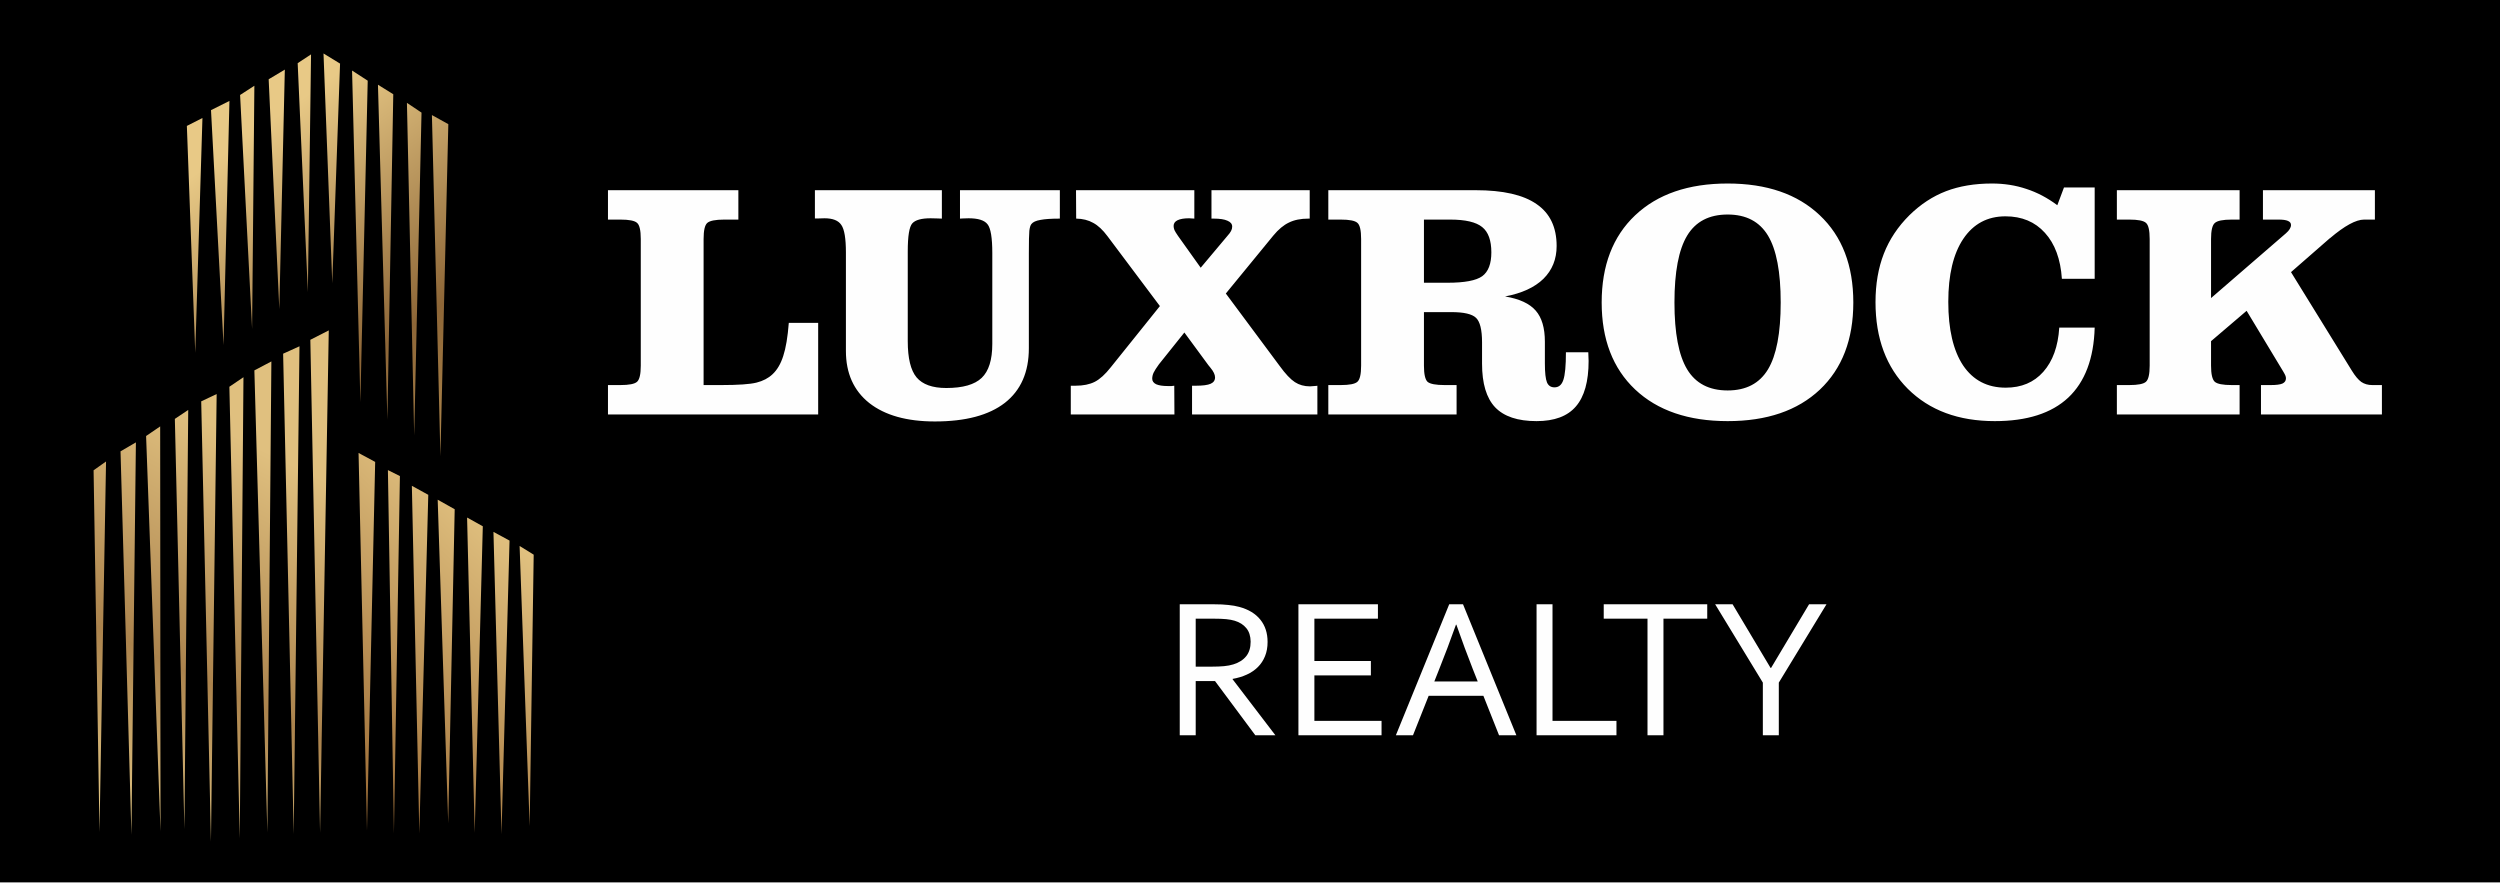
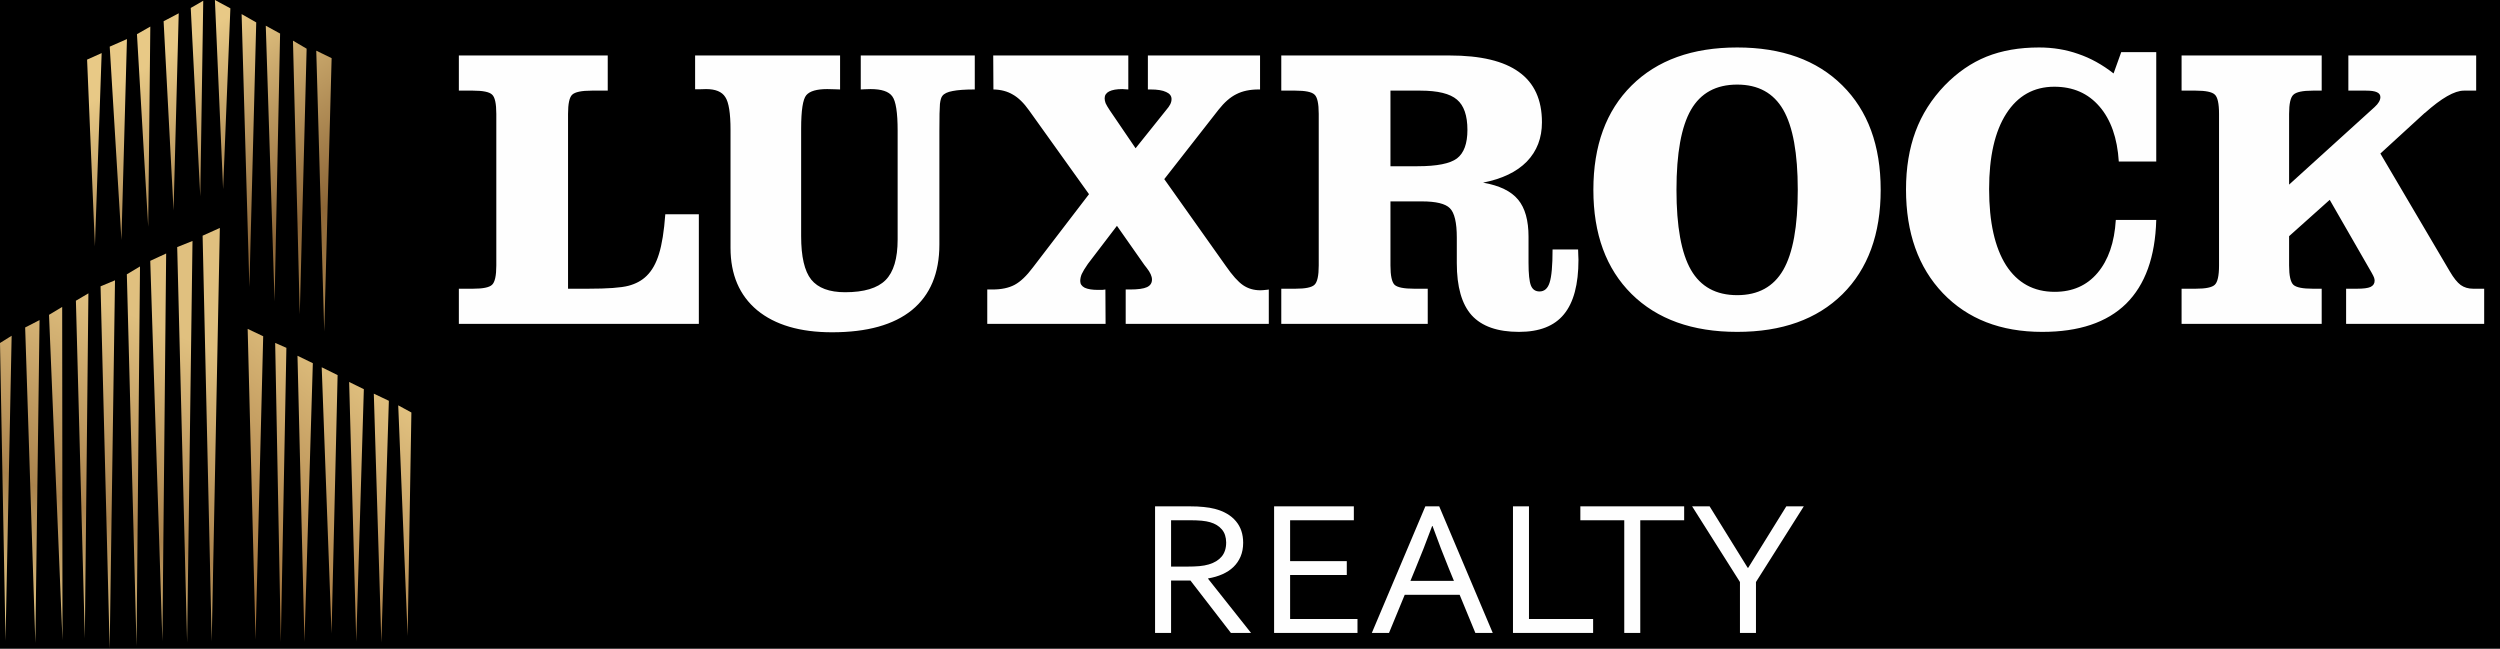
- <svg xmlns="http://www.w3.org/2000/svg" width="187" height="66" viewBox="0 0 187 66" fill="none">
-   <rect width="187" height="66" fill="black" />
-   <path d="M45.476 14.227H55.23V16.425H54.18C53.512 16.425 53.085 16.51 52.898 16.681C52.719 16.844 52.629 17.243 52.629 17.877V28.803H53.948C55.217 28.803 56.096 28.742 56.584 28.62C57.073 28.498 57.471 28.29 57.781 27.997C58.131 27.672 58.399 27.216 58.586 26.63C58.782 26.036 58.92 25.21 59.002 24.152H61.199V31H45.476V28.803H46.404C47.055 28.803 47.47 28.721 47.649 28.559C47.836 28.396 47.93 27.993 47.93 27.35V17.877C47.93 17.226 47.836 16.824 47.649 16.669C47.47 16.506 47.055 16.425 46.404 16.425H45.476V14.227ZM60.955 16.339V14.227H70.452V16.352C70.346 16.343 70.232 16.339 70.11 16.339C69.988 16.331 69.821 16.327 69.609 16.327C68.926 16.327 68.47 16.453 68.242 16.706C68.014 16.958 67.9 17.658 67.9 18.805V25.519C67.9 26.797 68.12 27.7 68.56 28.229C69.007 28.758 69.748 29.023 70.781 29.023C72.018 29.023 72.901 28.77 73.43 28.266C73.959 27.761 74.224 26.915 74.224 25.727V18.927C74.224 17.788 74.106 17.072 73.87 16.779C73.642 16.478 73.17 16.327 72.454 16.327C72.283 16.327 72.148 16.331 72.051 16.339C71.961 16.339 71.88 16.343 71.807 16.352V14.227H79.277V16.352C78.643 16.352 78.158 16.384 77.825 16.449C77.491 16.506 77.267 16.608 77.153 16.754C77.08 16.836 77.027 17.003 76.995 17.255C76.97 17.507 76.958 18.073 76.958 18.952V26.044C76.958 27.834 76.36 29.197 75.164 30.133C73.967 31.061 72.222 31.525 69.927 31.525C67.827 31.525 66.191 31.065 65.019 30.145C63.856 29.218 63.274 27.92 63.274 26.252V18.878C63.274 17.837 63.16 17.153 62.932 16.828C62.712 16.494 62.293 16.327 61.675 16.327C61.496 16.327 61.353 16.331 61.248 16.339C61.142 16.339 61.044 16.339 60.955 16.339ZM80.095 31V28.852H80.437C81.023 28.852 81.507 28.754 81.89 28.559C82.272 28.363 82.671 28.001 83.086 27.472L86.76 22.895L82.842 17.67C82.492 17.198 82.134 16.864 81.768 16.669C81.409 16.465 80.986 16.36 80.498 16.352L80.486 14.227H89.336V16.352C89.287 16.352 89.218 16.348 89.128 16.339C89.039 16.331 88.978 16.327 88.945 16.327C88.571 16.327 88.282 16.376 88.079 16.474C87.883 16.571 87.786 16.714 87.786 16.901C87.786 16.998 87.806 17.1 87.847 17.206C87.895 17.312 87.985 17.458 88.115 17.645L89.812 20.026L91.79 17.67C91.936 17.507 92.034 17.377 92.082 17.279C92.139 17.174 92.168 17.064 92.168 16.95C92.168 16.754 92.05 16.608 91.814 16.51C91.586 16.404 91.244 16.352 90.789 16.352H90.618V14.227H97.966V16.352H97.869C97.299 16.352 96.815 16.449 96.416 16.645C96.017 16.832 95.627 17.157 95.244 17.621L91.692 21.955L95.72 27.375C96.151 27.969 96.53 28.371 96.856 28.583C97.181 28.795 97.559 28.9 97.991 28.9C98.088 28.9 98.247 28.888 98.467 28.864C98.499 28.856 98.524 28.852 98.54 28.852V31H89.165V28.852H89.446C89.967 28.852 90.337 28.803 90.557 28.705C90.776 28.607 90.886 28.449 90.886 28.229C90.886 28.026 90.772 27.785 90.544 27.509C90.479 27.436 90.426 27.37 90.386 27.314L88.591 24.872L86.687 27.252C86.492 27.521 86.357 27.733 86.284 27.887C86.219 28.034 86.186 28.18 86.186 28.327C86.186 28.506 86.284 28.644 86.48 28.742C86.683 28.831 86.972 28.876 87.346 28.876C87.476 28.876 87.574 28.876 87.639 28.876C87.712 28.868 87.778 28.86 87.835 28.852L87.847 31H80.095ZM106.511 21.149H108.281C109.551 21.149 110.413 20.986 110.869 20.661C111.325 20.327 111.553 19.733 111.553 18.878C111.553 17.983 111.325 17.352 110.869 16.986C110.413 16.612 109.616 16.425 108.477 16.425H106.511V21.149ZM106.511 27.35C106.511 27.985 106.601 28.388 106.78 28.559C106.967 28.721 107.394 28.803 108.062 28.803H108.953V31H99.358V28.803H100.286C100.937 28.803 101.352 28.721 101.531 28.559C101.718 28.396 101.812 27.993 101.812 27.35V17.877C101.812 17.226 101.718 16.824 101.531 16.669C101.352 16.506 100.937 16.425 100.286 16.425H99.358V14.227H110.381C112.424 14.227 113.941 14.573 114.934 15.265C115.935 15.949 116.436 16.994 116.436 18.402C116.436 19.387 116.106 20.205 115.447 20.856C114.788 21.499 113.831 21.938 112.578 22.174C113.652 22.353 114.417 22.707 114.873 23.236C115.329 23.757 115.557 24.53 115.557 25.556V27.179C115.557 27.879 115.61 28.355 115.715 28.607C115.821 28.852 116.008 28.974 116.277 28.974C116.594 28.974 116.814 28.791 116.936 28.424C117.066 28.05 117.131 27.358 117.131 26.349H118.804C118.804 26.43 118.808 26.544 118.816 26.691C118.824 26.829 118.828 26.931 118.828 26.996C118.828 28.534 118.511 29.669 117.876 30.402C117.249 31.134 116.269 31.5 114.934 31.5C113.526 31.5 112.493 31.155 111.833 30.463C111.182 29.771 110.857 28.685 110.857 27.204V25.605C110.857 24.669 110.706 24.058 110.405 23.773C110.112 23.489 109.498 23.346 108.562 23.346H106.511V27.35ZM125.249 22.626C125.249 24.913 125.566 26.581 126.201 27.631C126.836 28.681 127.845 29.206 129.229 29.206C130.604 29.206 131.609 28.681 132.244 27.631C132.878 26.581 133.196 24.913 133.196 22.626C133.196 20.339 132.878 18.671 132.244 17.621C131.609 16.571 130.604 16.046 129.229 16.046C127.845 16.046 126.836 16.571 126.201 17.621C125.566 18.671 125.249 20.339 125.249 22.626ZM119.805 22.626C119.805 19.859 120.639 17.686 122.307 16.107C123.984 14.521 126.291 13.727 129.229 13.727C132.15 13.727 134.445 14.516 136.113 16.095C137.79 17.674 138.628 19.851 138.628 22.626C138.628 25.393 137.794 27.566 136.125 29.145C134.457 30.715 132.158 31.5 129.229 31.5C126.291 31.5 123.984 30.711 122.307 29.132C120.639 27.553 119.805 25.385 119.805 22.626ZM154.033 24.506H156.682C156.617 26.817 155.958 28.563 154.705 29.743C153.451 30.915 151.62 31.5 149.211 31.5C146.493 31.5 144.325 30.695 142.705 29.084C141.094 27.472 140.288 25.311 140.288 22.602C140.288 21.251 140.496 20.042 140.911 18.976C141.326 17.91 141.965 16.95 142.827 16.095C143.657 15.281 144.569 14.683 145.562 14.301C146.562 13.918 147.71 13.727 149.004 13.727C149.915 13.727 150.77 13.861 151.567 14.13C152.373 14.39 153.146 14.797 153.887 15.351L154.387 14.02H156.682V20.856H154.229C154.131 19.383 153.708 18.235 152.959 17.414C152.218 16.592 151.234 16.181 150.005 16.181C148.662 16.181 147.612 16.742 146.855 17.865C146.107 18.98 145.732 20.551 145.732 22.577C145.732 24.636 146.103 26.223 146.843 27.338C147.592 28.445 148.654 28.998 150.029 28.998C151.201 28.998 152.137 28.603 152.837 27.814C153.545 27.016 153.944 25.914 154.033 24.506ZM158.342 31V28.803H159.27C159.921 28.803 160.336 28.721 160.515 28.559C160.702 28.396 160.796 27.993 160.796 27.35V17.877C160.796 17.226 160.702 16.824 160.515 16.669C160.336 16.506 159.921 16.425 159.27 16.425H158.342V14.227H167.522V16.425H166.936C166.277 16.425 165.854 16.51 165.667 16.681C165.479 16.844 165.386 17.243 165.386 17.877V22.296L170.989 17.45C171.119 17.336 171.213 17.23 171.27 17.133C171.335 17.027 171.367 16.925 171.367 16.828C171.367 16.689 171.29 16.588 171.135 16.523C170.989 16.457 170.757 16.425 170.439 16.425H169.268V14.227H177.642V16.425H176.836C176.226 16.425 175.375 16.889 174.285 17.816L174.26 17.829L171.367 20.355L175.92 27.729C176.165 28.127 176.401 28.408 176.628 28.571C176.856 28.725 177.129 28.803 177.446 28.803H178.167V31H169.121V28.803H169.841C170.256 28.803 170.549 28.766 170.72 28.693C170.899 28.611 170.989 28.481 170.989 28.302C170.989 28.237 170.977 28.172 170.952 28.107C170.928 28.042 170.875 27.94 170.793 27.802L168.047 23.248L165.386 25.519V27.35C165.386 27.985 165.479 28.388 165.667 28.559C165.854 28.721 166.277 28.803 166.936 28.803H167.522V31H158.342Z" fill="#FEFEFE" />
-   <path d="M89.439 50.942V55H88.245V45.2H90.787C91.216 45.2 91.58 45.217 91.878 45.252C92.181 45.281 92.457 45.33 92.706 45.398C93.389 45.584 93.912 45.901 94.273 46.35C94.634 46.794 94.815 47.351 94.815 48.02C94.815 48.416 94.751 48.77 94.624 49.082C94.498 49.395 94.319 49.666 94.09 49.895C93.86 50.124 93.585 50.312 93.262 50.459C92.945 50.605 92.591 50.713 92.2 50.781V50.81L95.401 55H93.899L90.882 50.942H89.439ZM89.439 46.277V49.866H90.618C90.984 49.866 91.297 49.853 91.556 49.829C91.814 49.805 92.046 49.761 92.251 49.697C92.666 49.57 92.986 49.368 93.211 49.089C93.436 48.811 93.548 48.447 93.548 47.998C93.543 47.578 93.436 47.241 93.226 46.987C93.016 46.728 92.725 46.543 92.354 46.431C92.178 46.377 91.968 46.338 91.724 46.313C91.48 46.289 91.17 46.277 90.794 46.277H89.439ZM98.316 53.923H103.34V55H97.122V45.2H103.069V46.277H98.316V49.441H102.542V50.518H98.316V53.923ZM104.41 55L108.401 45.2H109.434L113.426 55H112.129L110.958 52.048H106.863L105.691 55H104.41ZM108.907 46.724C108.472 47.944 108.055 49.053 107.654 50.049L107.288 50.972H110.533L110.167 50.049C109.766 49.033 109.356 47.925 108.936 46.724H108.907ZM116.128 45.2V53.923H120.911V55H114.935V45.2H116.128ZM124.427 55H123.233V46.277H119.959V45.2H127.701V46.277H124.427V55ZM133.055 51.06V55H131.861V51.06L128.294 45.2H129.598L132.439 49.961H132.476L135.318 45.2H136.622L133.055 51.06Z" fill="#FEFEFE" />
-   <path fill-rule="evenodd" clip-rule="evenodd" d="M14.604 26.389L13.977 9.419L15.143 8.826L14.604 26.389Z" fill="url(#paint0_linear_1255_717)" />
-   <path fill-rule="evenodd" clip-rule="evenodd" d="M15.783 8.238L17.162 7.549L16.72 25.81L15.783 8.238Z" fill="url(#paint1_linear_1255_717)" />
-   <path fill-rule="evenodd" clip-rule="evenodd" d="M17.959 7.104L19.027 6.414L18.857 24.608L17.959 7.104Z" fill="url(#paint2_linear_1255_717)" />
-   <path fill-rule="evenodd" clip-rule="evenodd" d="M20.096 5.929L21.305 5.205L20.892 23.127L20.096 5.929Z" fill="url(#paint3_linear_1255_717)" />
-   <path fill-rule="evenodd" clip-rule="evenodd" d="M22.266 4.724L23.266 4.068L23.028 21.849L22.266 4.724Z" fill="url(#paint4_linear_1255_717)" />
-   <path fill-rule="evenodd" clip-rule="evenodd" d="M24.198 4L25.436 4.757L24.854 21.193L24.198 4Z" fill="url(#paint5_linear_1255_717)" />
-   <path fill-rule="evenodd" clip-rule="evenodd" d="M26.335 5.277L27.505 6.035L26.956 30.084L26.335 5.277Z" fill="url(#paint6_linear_1255_717)" />
-   <path fill-rule="evenodd" clip-rule="evenodd" d="M28.271 6.336L29.417 7.05L28.976 31.39L28.271 6.336Z" fill="url(#paint7_linear_1255_717)" />
-   <path fill-rule="evenodd" clip-rule="evenodd" d="M30.438 7.695L31.53 8.424L30.981 32.575L30.438 7.695Z" fill="url(#paint8_linear_1255_717)" />
-   <path fill-rule="evenodd" clip-rule="evenodd" d="M32.307 8.607L33.535 9.287L32.943 34.123L32.307 8.607Z" fill="url(#paint9_linear_1255_717)" />
-   <path fill-rule="evenodd" clip-rule="evenodd" d="M7 35.178L7.932 34.518L7.442 62.237L7 35.178Z" fill="url(#paint10_linear_1255_717)" />
-   <path fill-rule="evenodd" clip-rule="evenodd" d="M9.015 33.76L10.165 33.09L9.83 62.441L9.015 33.76Z" fill="url(#paint11_linear_1255_717)" />
-   <path fill-rule="evenodd" clip-rule="evenodd" d="M10.928 32.613L11.981 31.895L12.006 62.188L10.928 32.613Z" fill="url(#paint12_linear_1255_717)" />
-   <path fill-rule="evenodd" clip-rule="evenodd" d="M13.079 31.332L14.079 30.662L13.793 62.019L13.079 31.332Z" fill="url(#paint13_linear_1255_717)" />
-   <path fill-rule="evenodd" clip-rule="evenodd" d="M15.051 30.021L16.206 29.473L15.779 62.961L15.051 30.021Z" fill="url(#paint14_linear_1255_717)" />
-   <path fill-rule="evenodd" clip-rule="evenodd" d="M17.157 28.929L18.211 28.215L17.934 62.713L17.157 28.929Z" fill="url(#paint15_linear_1255_717)" />
-   <path fill-rule="evenodd" clip-rule="evenodd" d="M19.027 27.705L20.299 27.035L19.998 62.262L19.027 27.705Z" fill="url(#paint16_linear_1255_717)" />
-   <path fill-rule="evenodd" clip-rule="evenodd" d="M21.178 26.456L22.401 25.902L21.969 62.386L21.178 26.456Z" fill="url(#paint17_linear_1255_717)" />
-   <path fill-rule="evenodd" clip-rule="evenodd" d="M23.213 25.417L24.592 24.713L23.941 62.289L23.213 25.417Z" fill="url(#paint18_linear_1255_717)" />
-   <path fill-rule="evenodd" clip-rule="evenodd" d="M26.82 33.881L28.063 34.551L27.451 62.12L26.82 33.881Z" fill="url(#paint19_linear_1255_717)" />
-   <path fill-rule="evenodd" clip-rule="evenodd" d="M29.015 35.162L29.913 35.609L29.466 62.343L29.015 35.162Z" fill="url(#paint20_linear_1255_717)" />
-   <path fill-rule="evenodd" clip-rule="evenodd" d="M30.807 36.338L32.035 37.013L31.365 62.344L30.807 36.338Z" fill="url(#paint21_linear_1255_717)" />
-   <path fill-rule="evenodd" clip-rule="evenodd" d="M32.739 37.377L34.011 38.091L33.526 61.577L32.739 37.377Z" fill="url(#paint22_linear_1255_717)" />
-   <path fill-rule="evenodd" clip-rule="evenodd" d="M34.938 38.711L36.114 39.366L35.507 62.299L34.938 38.711Z" fill="url(#paint23_linear_1255_717)" />
-   <path fill-rule="evenodd" clip-rule="evenodd" d="M36.91 39.785L38.114 40.436L37.512 62.397L36.91 39.785Z" fill="url(#paint24_linear_1255_717)" />
-   <path fill-rule="evenodd" clip-rule="evenodd" d="M38.866 40.838L39.92 41.489L39.619 61.799L38.866 40.838Z" fill="url(#paint25_linear_1255_717)" />
+ <svg xmlns="http://www.w3.org/2000/svg" width="158" height="41" viewBox="0 0 158 41" fill="none">
+   <g clip-path="url(#clip0_1276_715)">
+     <path d="M158 0H0V41H158V0Z" fill="black" />
+     <path d="M29 3.506H38.409V5.728H37.396C36.752 5.728 36.34 5.815 36.159 5.988C35.987 6.152 35.9 6.556 35.9 7.197V18.247H37.172C38.397 18.247 39.245 18.185 39.716 18.062C40.187 17.938 40.571 17.728 40.87 17.432C41.207 17.103 41.466 16.642 41.647 16.049C41.835 15.448 41.969 14.613 42.047 13.543H44.167V20.469H29V18.247H29.895C30.523 18.247 30.923 18.165 31.096 18C31.277 17.835 31.367 17.428 31.367 16.778V7.197C31.367 6.539 31.277 6.132 31.096 5.975C30.923 5.811 30.523 5.728 29.895 5.728H29V3.506ZM43.931 5.642V3.506H53.093V5.654C52.991 5.646 52.881 5.642 52.763 5.642C52.645 5.634 52.484 5.63 52.28 5.63C51.621 5.63 51.181 5.757 50.961 6.012C50.741 6.267 50.632 6.975 50.632 8.136V14.926C50.632 16.218 50.843 17.132 51.267 17.667C51.699 18.202 52.413 18.469 53.41 18.469C54.604 18.469 55.456 18.214 55.966 17.704C56.476 17.193 56.731 16.337 56.731 15.136V8.259C56.731 7.107 56.617 6.383 56.39 6.086C56.17 5.782 55.715 5.63 55.024 5.63C54.859 5.63 54.729 5.634 54.635 5.642C54.549 5.642 54.47 5.646 54.4 5.654V3.506H61.606V5.654C60.994 5.654 60.527 5.687 60.205 5.753C59.883 5.811 59.667 5.914 59.557 6.062C59.487 6.144 59.436 6.313 59.404 6.568C59.381 6.823 59.369 7.395 59.369 8.284V15.457C59.369 17.267 58.792 18.646 57.638 19.593C56.484 20.531 54.8 21 52.586 21C50.561 21 48.983 20.535 47.852 19.605C46.73 18.667 46.169 17.354 46.169 15.667V8.21C46.169 7.156 46.059 6.465 45.839 6.136C45.627 5.798 45.223 5.63 44.626 5.63C44.453 5.63 44.316 5.634 44.214 5.642C44.112 5.642 44.018 5.642 43.931 5.642ZM62.395 20.469V18.296H62.725C63.29 18.296 63.757 18.198 64.126 18C64.495 17.802 64.88 17.436 65.28 16.901L68.825 12.272L65.045 6.988C64.707 6.51 64.362 6.173 64.008 5.975C63.663 5.77 63.255 5.663 62.784 5.654L62.772 3.506H71.309V5.654C71.262 5.654 71.195 5.65 71.109 5.642C71.023 5.634 70.964 5.63 70.933 5.63C70.571 5.63 70.293 5.679 70.096 5.778C69.908 5.877 69.814 6.021 69.814 6.21C69.814 6.309 69.834 6.412 69.873 6.519C69.92 6.625 70.006 6.774 70.132 6.963L71.769 9.37L73.676 6.988C73.817 6.823 73.912 6.691 73.959 6.593C74.014 6.486 74.041 6.374 74.041 6.259C74.041 6.062 73.927 5.914 73.7 5.815C73.48 5.708 73.15 5.654 72.711 5.654H72.546V3.506H79.635V5.654H79.54C78.991 5.654 78.524 5.753 78.139 5.951C77.754 6.14 77.378 6.469 77.009 6.938L73.582 11.321L77.468 16.802C77.884 17.403 78.249 17.811 78.563 18.025C78.877 18.239 79.242 18.346 79.658 18.346C79.752 18.346 79.905 18.333 80.117 18.309C80.149 18.3 80.172 18.296 80.188 18.296V20.469H71.144V18.296H71.415C71.918 18.296 72.275 18.247 72.487 18.148C72.699 18.049 72.805 17.889 72.805 17.667C72.805 17.461 72.695 17.218 72.475 16.938C72.412 16.864 72.361 16.798 72.322 16.741L70.591 14.272L68.754 16.679C68.566 16.951 68.436 17.165 68.365 17.321C68.303 17.469 68.271 17.617 68.271 17.765C68.271 17.947 68.365 18.086 68.554 18.185C68.75 18.276 69.029 18.321 69.39 18.321C69.516 18.321 69.61 18.321 69.672 18.321C69.743 18.313 69.806 18.305 69.861 18.296L69.873 20.469H62.395ZM87.877 10.506H89.585C90.81 10.506 91.641 10.342 92.081 10.012C92.521 9.675 92.741 9.074 92.741 8.21C92.741 7.304 92.521 6.667 92.081 6.296C91.641 5.918 90.872 5.728 89.774 5.728H87.877V10.506ZM87.877 16.778C87.877 17.42 87.964 17.827 88.137 18C88.317 18.165 88.729 18.247 89.373 18.247H90.233V20.469H80.977V18.247H81.872C82.5 18.247 82.901 18.165 83.073 18C83.254 17.835 83.344 17.428 83.344 16.778V7.197C83.344 6.539 83.254 6.132 83.073 5.975C82.901 5.811 82.5 5.728 81.872 5.728H80.977V3.506H91.61C93.581 3.506 95.044 3.856 96.002 4.555C96.968 5.247 97.451 6.305 97.451 7.728C97.451 8.724 97.133 9.551 96.497 10.21C95.862 10.86 94.938 11.305 93.73 11.543C94.766 11.724 95.504 12.082 95.944 12.617C96.383 13.144 96.603 13.926 96.603 14.963V16.605C96.603 17.313 96.654 17.794 96.756 18.049C96.858 18.296 97.038 18.42 97.298 18.42C97.604 18.42 97.816 18.235 97.934 17.864C98.059 17.486 98.122 16.786 98.122 15.765H99.736C99.736 15.848 99.74 15.963 99.747 16.111C99.755 16.251 99.759 16.354 99.759 16.42C99.759 17.975 99.453 19.123 98.84 19.864C98.236 20.605 97.29 20.975 96.002 20.975C94.644 20.975 93.648 20.625 93.011 19.926C92.383 19.226 92.07 18.128 92.07 16.63V15.012C92.07 14.066 91.924 13.449 91.633 13.16C91.351 12.872 90.759 12.728 89.856 12.728H87.877V16.778ZM105.953 12C105.953 14.313 106.259 16 106.871 17.062C107.484 18.123 108.457 18.654 109.792 18.654C111.118 18.654 112.088 18.123 112.7 17.062C113.312 16 113.619 14.313 113.619 12C113.619 9.687 113.312 8 112.7 6.938C112.088 5.877 111.118 5.346 109.792 5.346C108.457 5.346 107.484 5.877 106.871 6.938C106.259 8 105.953 9.687 105.953 12ZM100.701 12C100.701 9.202 101.506 7.004 103.115 5.407C104.732 3.802 106.958 3 109.792 3C112.61 3 114.824 3.798 116.433 5.395C118.05 6.992 118.859 9.193 118.859 12C118.859 14.798 118.054 16.996 116.444 18.593C114.835 20.181 112.618 20.975 109.792 20.975C106.958 20.975 104.732 20.177 103.115 18.58C101.506 16.983 100.701 14.79 100.701 12ZM133.719 13.901H136.275C136.212 16.239 135.576 18.004 134.367 19.198C133.158 20.383 131.391 20.975 129.068 20.975C126.446 20.975 124.354 20.16 122.792 18.531C121.238 16.901 120.46 14.716 120.46 11.975C120.46 10.609 120.661 9.387 121.061 8.309C121.461 7.23 122.078 6.259 122.909 5.395C123.71 4.572 124.59 3.967 125.548 3.58C126.512 3.193 127.62 3 128.868 3C129.747 3 130.572 3.136 131.34 3.407C132.118 3.671 132.864 4.082 133.578 4.642L134.061 3.296H136.275V10.21H133.908C133.814 8.72 133.406 7.56 132.683 6.728C131.968 5.897 131.019 5.481 129.834 5.481C128.538 5.481 127.525 6.049 126.795 7.185C126.073 8.313 125.712 9.901 125.712 11.95C125.712 14.033 126.07 15.638 126.783 16.765C127.506 17.885 128.53 18.444 129.857 18.444C130.987 18.444 131.89 18.045 132.565 17.247C133.248 16.44 133.633 15.325 133.719 13.901ZM137.876 20.469V18.247H138.771C139.399 18.247 139.799 18.165 139.972 18C140.152 17.835 140.243 17.428 140.243 16.778V7.197C140.243 6.539 140.152 6.132 139.972 5.975C139.799 5.811 139.399 5.728 138.771 5.728H137.876V3.506H146.731V5.728H146.166C145.53 5.728 145.122 5.815 144.942 5.988C144.761 6.152 144.671 6.556 144.671 7.197V11.667L150.076 6.765C150.201 6.65 150.292 6.543 150.347 6.444C150.41 6.337 150.44 6.235 150.44 6.136C150.44 5.996 150.366 5.893 150.217 5.827C150.076 5.761 149.852 5.728 149.545 5.728H148.416V3.506H156.494V5.728H155.716C155.128 5.728 154.307 6.198 153.255 7.136L153.231 7.148L150.44 9.704L154.832 17.16C155.069 17.564 155.296 17.848 155.515 18.012C155.735 18.169 155.999 18.247 156.304 18.247H157V20.469H148.274V18.247H148.968C149.369 18.247 149.651 18.21 149.816 18.136C149.989 18.053 150.076 17.922 150.076 17.741C150.076 17.675 150.064 17.609 150.04 17.543C150.017 17.477 149.966 17.375 149.887 17.235L147.238 12.63L144.671 14.926V16.778C144.671 17.42 144.761 17.827 144.942 18C145.122 18.165 145.53 18.247 146.166 18.247H146.731V20.469H137.876Z" fill="#FEFEFE" />
+     <path d="M74.012 36.688V40H73V32H75.154C75.518 32 75.826 32.014 76.079 32.042C76.335 32.066 76.569 32.106 76.78 32.161C77.36 32.313 77.802 32.572 78.109 32.939C78.415 33.301 78.568 33.756 78.568 34.302C78.568 34.625 78.514 34.914 78.407 35.169C78.299 35.424 78.148 35.645 77.954 35.833C77.759 36.02 77.525 36.173 77.252 36.293C76.983 36.413 76.683 36.5 76.352 36.556V36.58L79.065 40H77.792L75.235 36.688H74.012ZM74.012 32.879V35.809H75.011C75.322 35.809 75.586 35.799 75.806 35.779C76.025 35.759 76.222 35.723 76.395 35.671C76.747 35.568 77.018 35.402 77.209 35.175C77.399 34.948 77.494 34.651 77.494 34.284C77.49 33.941 77.399 33.666 77.221 33.459C77.043 33.248 76.797 33.096 76.482 33.005C76.333 32.961 76.156 32.929 75.948 32.909C75.742 32.889 75.479 32.879 75.16 32.879H74.012ZM81.535 39.121H85.793V40H80.523V32H85.563V32.879H81.535V35.462H85.117V36.341H81.535V39.121ZM86.7 40L90.082 32H90.958L94.341 40H93.242L92.249 37.59H88.779L87.786 40H86.7ZM90.511 33.244C90.142 34.24 89.789 35.145 89.449 35.958L89.139 36.712H91.889L91.579 35.958C91.239 35.129 90.892 34.224 90.536 33.244H90.511ZM96.631 32V39.121H100.685V40H95.62V32H96.631ZM103.665 40H102.653V32.879H99.878V32H106.439V32.879H103.665V40ZM110.977 36.783V40H109.965V36.783L106.942 32H108.047L110.455 35.886H110.486L112.895 32H114L110.977 36.783Z" fill="#FEFEFE" />
+     <path fill-rule="evenodd" clip-rule="evenodd" d="M5.999 15.568L5.504 3.767L6.425 3.355L5.999 15.568Z" fill="url(#paint0_linear_1276_715)" />
+     <path fill-rule="evenodd" clip-rule="evenodd" d="M6.934 2.948L8.023 2.469L7.674 15.167L6.934 2.948Z" fill="url(#paint1_linear_1276_715)" />
+     <path fill-rule="evenodd" clip-rule="evenodd" d="M8.656 2.159L9.5 1.68L9.366 14.331L8.656 2.159Z" fill="url(#paint2_linear_1276_715)" />
+     <path fill-rule="evenodd" clip-rule="evenodd" d="M10.34 1.343L11.295 0.84L10.969 13.302L10.34 1.343Z" fill="url(#paint3_linear_1276_715)" />
+     <path fill-rule="evenodd" clip-rule="evenodd" d="M12.055 0.503L12.845 0.047L12.657 12.411L12.055 0.503Z" fill="url(#paint4_linear_1276_715)" />
+     <path fill-rule="evenodd" clip-rule="evenodd" d="M13.582 0L14.56 0.527L14.1 11.956L13.582 0Z" fill="url(#paint5_linear_1276_715)" />
+     <path fill-rule="evenodd" clip-rule="evenodd" d="M15.27 0.891L16.194 1.417L15.761 18.141L15.27 0.891Z" fill="url(#paint6_linear_1276_715)" />
+     <path fill-rule="evenodd" clip-rule="evenodd" d="M16.797 1.625L17.702 2.121L17.353 19.047L16.797 1.625Z" fill="url(#paint7_linear_1276_715)" />
+     <path fill-rule="evenodd" clip-rule="evenodd" d="M18.516 2.57L19.379 3.077L18.945 19.871L18.516 2.57Z" fill="url(#paint8_linear_1276_715)" />
+     <path fill-rule="evenodd" clip-rule="evenodd" d="M19.988 3.203L20.959 3.676L20.491 20.946L19.988 3.203Z" fill="url(#paint9_linear_1276_715)" />
+     <path fill-rule="evenodd" clip-rule="evenodd" d="M0 21.678L0.736 21.219L0.349 40.495L0 21.678Z" fill="url(#paint10_linear_1276_715)" />
+     <path fill-rule="evenodd" clip-rule="evenodd" d="M1.59 20.696L2.499 20.23L2.234 40.641L1.59 20.696Z" fill="url(#paint11_linear_1276_715)" />
+     <path fill-rule="evenodd" clip-rule="evenodd" d="M3.098 19.898L3.93 19.398L3.949 40.464L3.098 19.898Z" fill="url(#paint12_linear_1276_715)" />
+     <path fill-rule="evenodd" clip-rule="evenodd" d="M4.797 19.005L5.587 18.539L5.361 40.344L4.797 19.005Z" fill="url(#paint13_linear_1276_715)" />
+     <path fill-rule="evenodd" clip-rule="evenodd" d="M6.355 18.096L7.268 17.715L6.931 41.002L6.355 18.096Z" fill="url(#paint14_linear_1276_715)" />
+     <path fill-rule="evenodd" clip-rule="evenodd" d="M8.016 17.336L8.848 16.84L8.629 40.829L8.016 17.336Z" fill="url(#paint15_linear_1276_715)" />
+     <path fill-rule="evenodd" clip-rule="evenodd" d="M9.496 16.485L10.501 16.02L10.263 40.515L9.496 16.485Z" fill="url(#paint16_linear_1276_715)" />
+     <path fill-rule="evenodd" clip-rule="evenodd" d="M11.199 15.615L12.166 15.23L11.825 40.601L11.199 15.615Z" fill="url(#paint17_linear_1276_715)" />
+     <path fill-rule="evenodd" clip-rule="evenodd" d="M12.805 14.896L13.894 14.406L13.38 40.536L12.805 14.896Z" fill="url(#paint18_linear_1276_715)" />
+     <path fill-rule="evenodd" clip-rule="evenodd" d="M15.652 20.785L16.634 21.251L16.151 40.422L15.652 20.785Z" fill="url(#paint19_linear_1276_715)" />
+     <path fill-rule="evenodd" clip-rule="evenodd" d="M17.391 21.672L18.1 21.983L17.747 40.573L17.391 21.672Z" fill="url(#paint20_linear_1276_715)" />
+     <path fill-rule="evenodd" clip-rule="evenodd" d="M18.801 22.484L19.771 22.954L19.242 40.568L18.801 22.484Z" fill="url(#paint21_linear_1276_715)" />
+     <path fill-rule="evenodd" clip-rule="evenodd" d="M20.332 23.211L21.337 23.707L20.953 40.039L20.332 23.211Z" fill="url(#paint22_linear_1276_715)" />
+     <path fill-rule="evenodd" clip-rule="evenodd" d="M22.066 24.141L22.995 24.596L22.515 40.543L22.066 24.141Z" fill="url(#paint23_linear_1276_715)" />
+     <path fill-rule="evenodd" clip-rule="evenodd" d="M23.625 24.879L24.576 25.331L24.101 40.603L23.625 24.879Z" fill="url(#paint24_linear_1276_715)" />
+     <path fill-rule="evenodd" clip-rule="evenodd" d="M25.168 25.617L26 26.07L25.762 40.193L25.168 25.617Z" fill="url(#paint25_linear_1276_715)" />
+   </g>
  <defs>
-     <linearGradient id="paint0_linear_1255_717" x1="13.857" y1="13.544" x2="30.948" y2="37.668" gradientUnits="userSpaceOnUse">
+     <linearGradient id="paint0_linear_1276_715" x1="5.409" y1="6.636" x2="16.721" y2="24.776" gradientUnits="userSpaceOnUse">
      <stop stop-color="#E8C986" />
      <stop offset="0.63" stop-color="#8D6637" />
      <stop offset="1" stop-color="#B38C50" />
    </linearGradient>
-     <linearGradient id="paint1_linear_1255_717" x1="15.776" y1="12.183" x2="32.867" y2="36.308" gradientUnits="userSpaceOnUse">
+     <linearGradient id="paint1_linear_1276_715" x1="6.928" y1="5.691" x2="18.24" y2="23.832" gradientUnits="userSpaceOnUse">
      <stop stop-color="#E8C986" />
      <stop offset="0.63" stop-color="#8D6637" />
      <stop offset="1" stop-color="#B38C50" />
    </linearGradient>
-     <linearGradient id="paint2_linear_1255_717" x1="17.772" y1="10.771" x2="34.862" y2="34.897" gradientUnits="userSpaceOnUse">
+     <linearGradient id="paint2_linear_1276_715" x1="8.509" y1="4.709" x2="19.82" y2="22.851" gradientUnits="userSpaceOnUse">
      <stop stop-color="#E8C986" />
      <stop offset="0.63" stop-color="#8D6637" />
      <stop offset="1" stop-color="#B38C50" />
    </linearGradient>
-     <linearGradient id="paint3_linear_1255_717" x1="19.961" y1="9.221" x2="37.051" y2="33.347" gradientUnits="userSpaceOnUse">
+     <linearGradient id="paint3_linear_1276_715" x1="10.233" y1="3.632" x2="21.546" y2="21.773" gradientUnits="userSpaceOnUse">
      <stop stop-color="#E8C986" />
      <stop offset="0.63" stop-color="#8D6637" />
      <stop offset="1" stop-color="#B38C50" />
    </linearGradient>
-     <linearGradient id="paint4_linear_1255_717" x1="22.007" y1="7.771" x2="39.098" y2="31.895" gradientUnits="userSpaceOnUse">
+     <linearGradient id="paint4_linear_1276_715" x1="11.85" y1="2.622" x2="23.163" y2="20.762" gradientUnits="userSpaceOnUse">
      <stop stop-color="#E8C986" />
      <stop offset="0.63" stop-color="#8D6637" />
      <stop offset="1" stop-color="#B38C50" />
    </linearGradient>
-     <linearGradient id="paint5_linear_1255_717" x1="23.407" y1="6.779" x2="40.498" y2="30.904" gradientUnits="userSpaceOnUse">
+     <linearGradient id="paint5_linear_1276_715" x1="12.957" y1="1.932" x2="24.27" y2="20.073" gradientUnits="userSpaceOnUse">
      <stop stop-color="#E8C986" />
      <stop offset="0.63" stop-color="#8D6637" />
      <stop offset="1" stop-color="#B38C50" />
    </linearGradient>
-     <linearGradient id="paint6_linear_1255_717" x1="22.339" y1="7.535" x2="39.429" y2="31.661" gradientUnits="userSpaceOnUse">
+     <linearGradient id="paint6_linear_1276_715" x1="12.113" y1="2.461" x2="23.425" y2="20.602" gradientUnits="userSpaceOnUse">
      <stop stop-color="#E8C986" />
      <stop offset="0.63" stop-color="#8D6637" />
      <stop offset="1" stop-color="#B38C50" />
    </linearGradient>
-     <linearGradient id="paint7_linear_1255_717" x1="23.146" y1="6.964" x2="40.236" y2="31.089" gradientUnits="userSpaceOnUse">
+     <linearGradient id="paint7_linear_1276_715" x1="12.748" y1="2.061" x2="24.06" y2="20.202" gradientUnits="userSpaceOnUse">
      <stop stop-color="#E8C986" />
      <stop offset="0.63" stop-color="#8D6637" />
      <stop offset="1" stop-color="#B38C50" />
    </linearGradient>
-     <linearGradient id="paint8_linear_1255_717" x1="23.957" y1="6.389" x2="41.048" y2="30.514" gradientUnits="userSpaceOnUse">
+     <linearGradient id="paint8_linear_1276_715" x1="13.397" y1="1.662" x2="24.709" y2="19.803" gradientUnits="userSpaceOnUse">
      <stop stop-color="#E8C986" />
      <stop offset="0.63" stop-color="#8D6637" />
      <stop offset="1" stop-color="#B38C50" />
    </linearGradient>
-     <linearGradient id="paint9_linear_1255_717" x1="24.751" y1="5.826" x2="41.842" y2="29.951" gradientUnits="userSpaceOnUse">
+     <linearGradient id="paint9_linear_1276_715" x1="14.02" y1="1.269" x2="25.332" y2="19.409" gradientUnits="userSpaceOnUse">
      <stop stop-color="#E8C986" />
      <stop offset="0.63" stop-color="#8D6637" />
      <stop offset="1" stop-color="#B38C50" />
    </linearGradient>
-     <linearGradient id="paint10_linear_1255_717" x1="23.172" y1="35.367" x2="9.691" y2="62.236" gradientUnits="userSpaceOnUse">
+     <linearGradient id="paint10_linear_1276_715" x1="12.775" y1="21.81" x2="4.131" y2="41.38" gradientUnits="userSpaceOnUse">
      <stop stop-color="#E0C07F" />
      <stop offset="0.58" stop-color="#AB834D" />
      <stop offset="1" stop-color="#E5C986" />
    </linearGradient>
-     <linearGradient id="paint11_linear_1255_717" x1="24.777" y1="36.172" x2="11.295" y2="63.041" gradientUnits="userSpaceOnUse">
+     <linearGradient id="paint11_linear_1276_715" x1="14.041" y1="22.374" x2="5.397" y2="41.944" gradientUnits="userSpaceOnUse">
      <stop stop-color="#E0C07F" />
      <stop offset="0.58" stop-color="#AB834D" />
      <stop offset="1" stop-color="#E5C986" />
    </linearGradient>
-     <linearGradient id="paint12_linear_1255_717" x1="26.209" y1="36.89" x2="12.728" y2="63.76" gradientUnits="userSpaceOnUse">
+     <linearGradient id="paint12_linear_1276_715" x1="15.169" y1="22.872" x2="6.526" y2="42.443" gradientUnits="userSpaceOnUse">
      <stop stop-color="#E0C07F" />
      <stop offset="0.58" stop-color="#AB834D" />
      <stop offset="1" stop-color="#E5C986" />
    </linearGradient>
-     <linearGradient id="paint13_linear_1255_717" x1="27.566" y1="37.572" x2="14.083" y2="64.44" gradientUnits="userSpaceOnUse">
+     <linearGradient id="paint13_linear_1276_715" x1="16.241" y1="23.344" x2="7.596" y2="42.914" gradientUnits="userSpaceOnUse">
      <stop stop-color="#E0C07F" />
      <stop offset="0.58" stop-color="#AB834D" />
      <stop offset="1" stop-color="#E5C986" />
    </linearGradient>
-     <linearGradient id="paint14_linear_1255_717" x1="29.16" y1="38.372" x2="15.678" y2="65.24" gradientUnits="userSpaceOnUse">
+     <linearGradient id="paint14_linear_1276_715" x1="17.501" y1="23.903" x2="8.857" y2="43.473" gradientUnits="userSpaceOnUse">
      <stop stop-color="#E0C07F" />
      <stop offset="0.58" stop-color="#AB834D" />
      <stop offset="1" stop-color="#E5C986" />
    </linearGradient>
-     <linearGradient id="paint15_linear_1255_717" x1="30.678" y1="39.133" x2="17.195" y2="66.002" gradientUnits="userSpaceOnUse">
+     <linearGradient id="paint15_linear_1276_715" x1="18.696" y1="24.432" x2="10.052" y2="44.002" gradientUnits="userSpaceOnUse">
      <stop stop-color="#E0C07F" />
      <stop offset="0.58" stop-color="#AB834D" />
      <stop offset="1" stop-color="#E5C986" />
    </linearGradient>
-     <linearGradient id="paint16_linear_1255_717" x1="31.986" y1="39.79" x2="18.505" y2="66.659" gradientUnits="userSpaceOnUse">
+     <linearGradient id="paint16_linear_1276_715" x1="19.733" y1="24.889" x2="11.089" y2="44.459" gradientUnits="userSpaceOnUse">
      <stop stop-color="#E0C07F" />
      <stop offset="0.58" stop-color="#AB834D" />
      <stop offset="1" stop-color="#E5C986" />
    </linearGradient>
-     <linearGradient id="paint17_linear_1255_717" x1="33.49" y1="40.543" x2="20.008" y2="67.412" gradientUnits="userSpaceOnUse">
+     <linearGradient id="paint17_linear_1276_715" x1="20.926" y1="25.412" x2="12.281" y2="44.981" gradientUnits="userSpaceOnUse">
      <stop stop-color="#E0C07F" />
      <stop offset="0.58" stop-color="#AB834D" />
      <stop offset="1" stop-color="#E5C986" />
    </linearGradient>
-     <linearGradient id="paint18_linear_1255_717" x1="34.945" y1="41.273" x2="21.463" y2="68.142" gradientUnits="userSpaceOnUse">
+     <linearGradient id="paint18_linear_1276_715" x1="22.072" y1="25.922" x2="13.428" y2="45.492" gradientUnits="userSpaceOnUse">
      <stop stop-color="#E0C07F" />
      <stop offset="0.58" stop-color="#AB834D" />
      <stop offset="1" stop-color="#E5C986" />
    </linearGradient>
-     <linearGradient id="paint19_linear_1255_717" x1="43.368" y1="45.015" x2="29.252" y2="60.44" gradientUnits="userSpaceOnUse">
+     <linearGradient id="paint19_linear_1276_715" x1="28.724" y1="28.528" x2="19.096" y2="40.48" gradientUnits="userSpaceOnUse">
      <stop stop-color="#E0C07F" />
      <stop offset="1" stop-color="#A1723B" />
    </linearGradient>
-     <linearGradient id="paint20_linear_1255_717" x1="44.978" y1="46.487" x2="30.861" y2="61.913" gradientUnits="userSpaceOnUse">
+     <linearGradient id="paint20_linear_1276_715" x1="30.001" y1="29.547" x2="20.372" y2="41.501" gradientUnits="userSpaceOnUse">
      <stop stop-color="#E0C07F" />
      <stop offset="1" stop-color="#A1723B" />
    </linearGradient>
-     <linearGradient id="paint21_linear_1255_717" x1="46.351" y1="47.744" x2="32.234" y2="63.169" gradientUnits="userSpaceOnUse">
+     <linearGradient id="paint21_linear_1276_715" x1="31.08" y1="30.416" x2="21.451" y2="42.369" gradientUnits="userSpaceOnUse">
      <stop stop-color="#E0C07F" />
      <stop offset="1" stop-color="#A1723B" />
    </linearGradient>
-     <linearGradient id="paint22_linear_1255_717" x1="47.601" y1="48.888" x2="33.484" y2="64.313" gradientUnits="userSpaceOnUse">
+     <linearGradient id="paint22_linear_1276_715" x1="32.072" y1="31.215" x2="22.443" y2="43.168" gradientUnits="userSpaceOnUse">
      <stop stop-color="#E0C07F" />
      <stop offset="1" stop-color="#A1723B" />
    </linearGradient>
-     <linearGradient id="paint23_linear_1255_717" x1="49.347" y1="50.484" x2="35.231" y2="65.911" gradientUnits="userSpaceOnUse">
+     <linearGradient id="paint23_linear_1276_715" x1="33.448" y1="32.328" x2="23.82" y2="44.281" gradientUnits="userSpaceOnUse">
      <stop stop-color="#E0C07F" />
      <stop offset="1" stop-color="#A1723B" />
    </linearGradient>
-     <linearGradient id="paint24_linear_1255_717" x1="50.802" y1="51.818" x2="36.686" y2="67.242" gradientUnits="userSpaceOnUse">
+     <linearGradient id="paint24_linear_1276_715" x1="34.599" y1="33.246" x2="24.97" y2="45.199" gradientUnits="userSpaceOnUse">
      <stop stop-color="#E0C07F" />
      <stop offset="1" stop-color="#A1723B" />
    </linearGradient>
-     <linearGradient id="paint25_linear_1255_717" x1="52.09" y1="52.996" x2="37.974" y2="68.421" gradientUnits="userSpaceOnUse">
+     <linearGradient id="paint25_linear_1276_715" x1="35.614" y1="34.072" x2="25.985" y2="46.024" gradientUnits="userSpaceOnUse">
      <stop stop-color="#E0C07F" />
      <stop offset="1" stop-color="#A1723B" />
    </linearGradient>
+     <clipPath id="clip0_1276_715">
+       <rect width="158" height="41" fill="white" />
+     </clipPath>
  </defs>
</svg>
